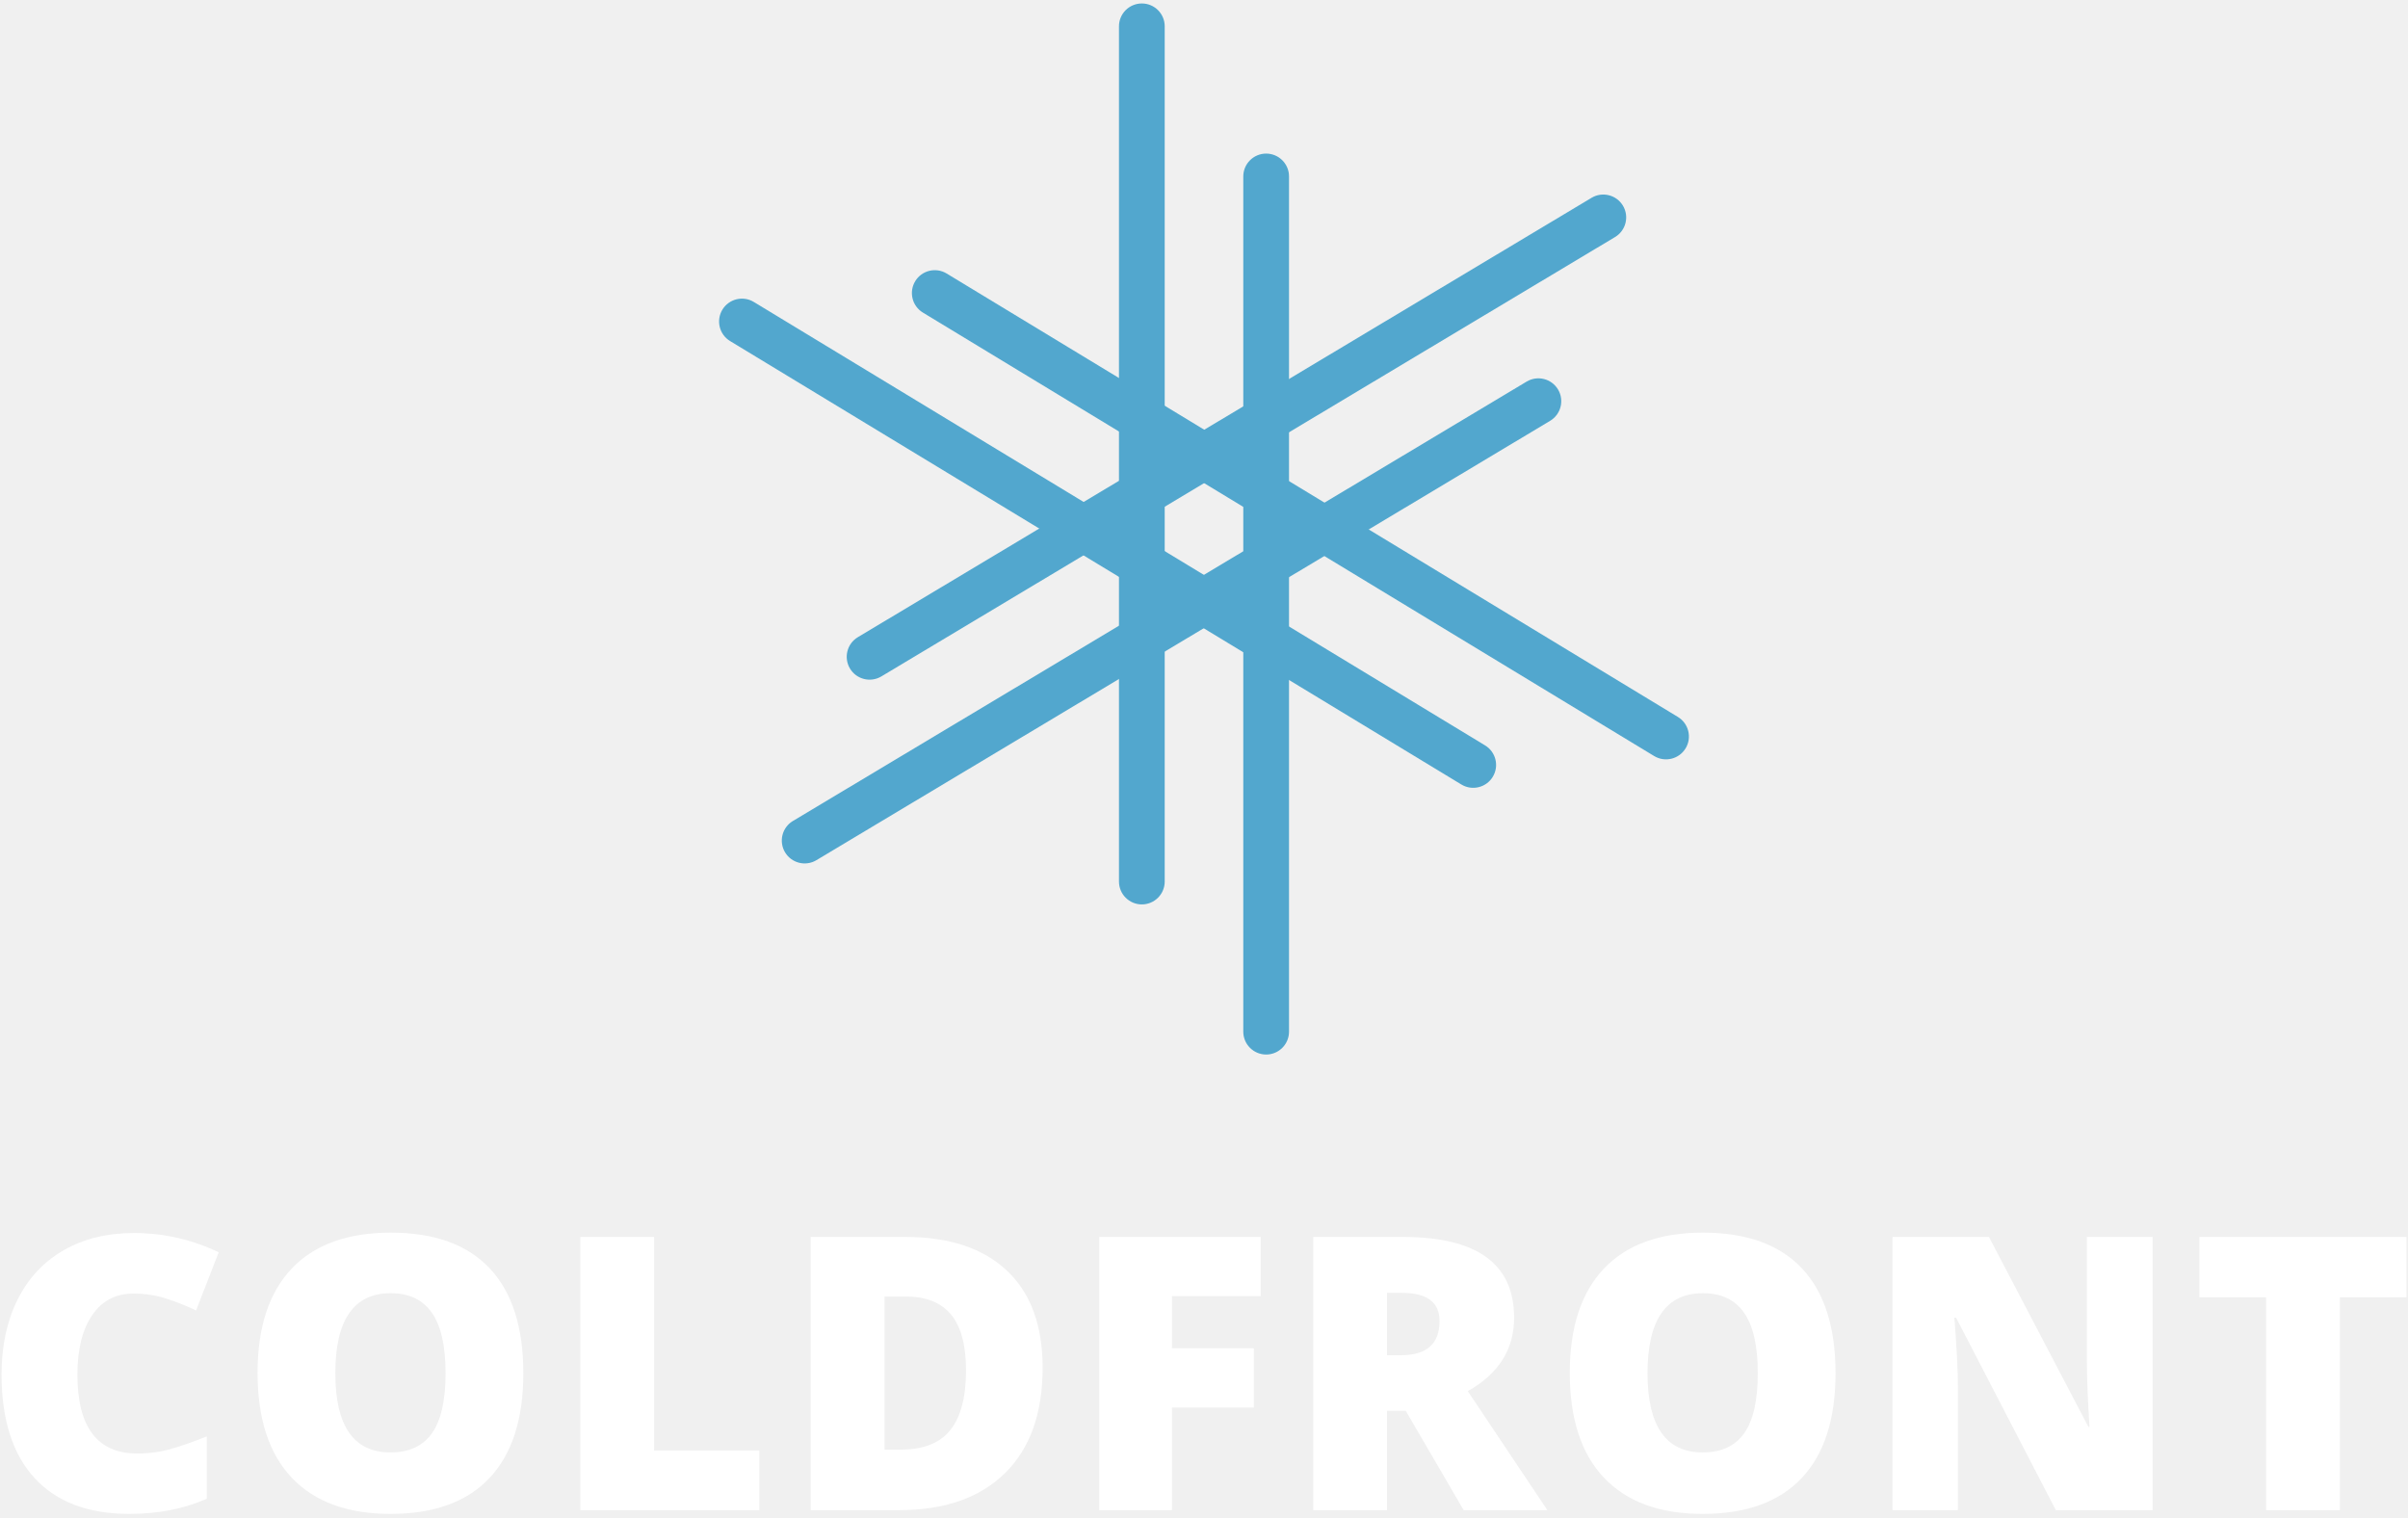
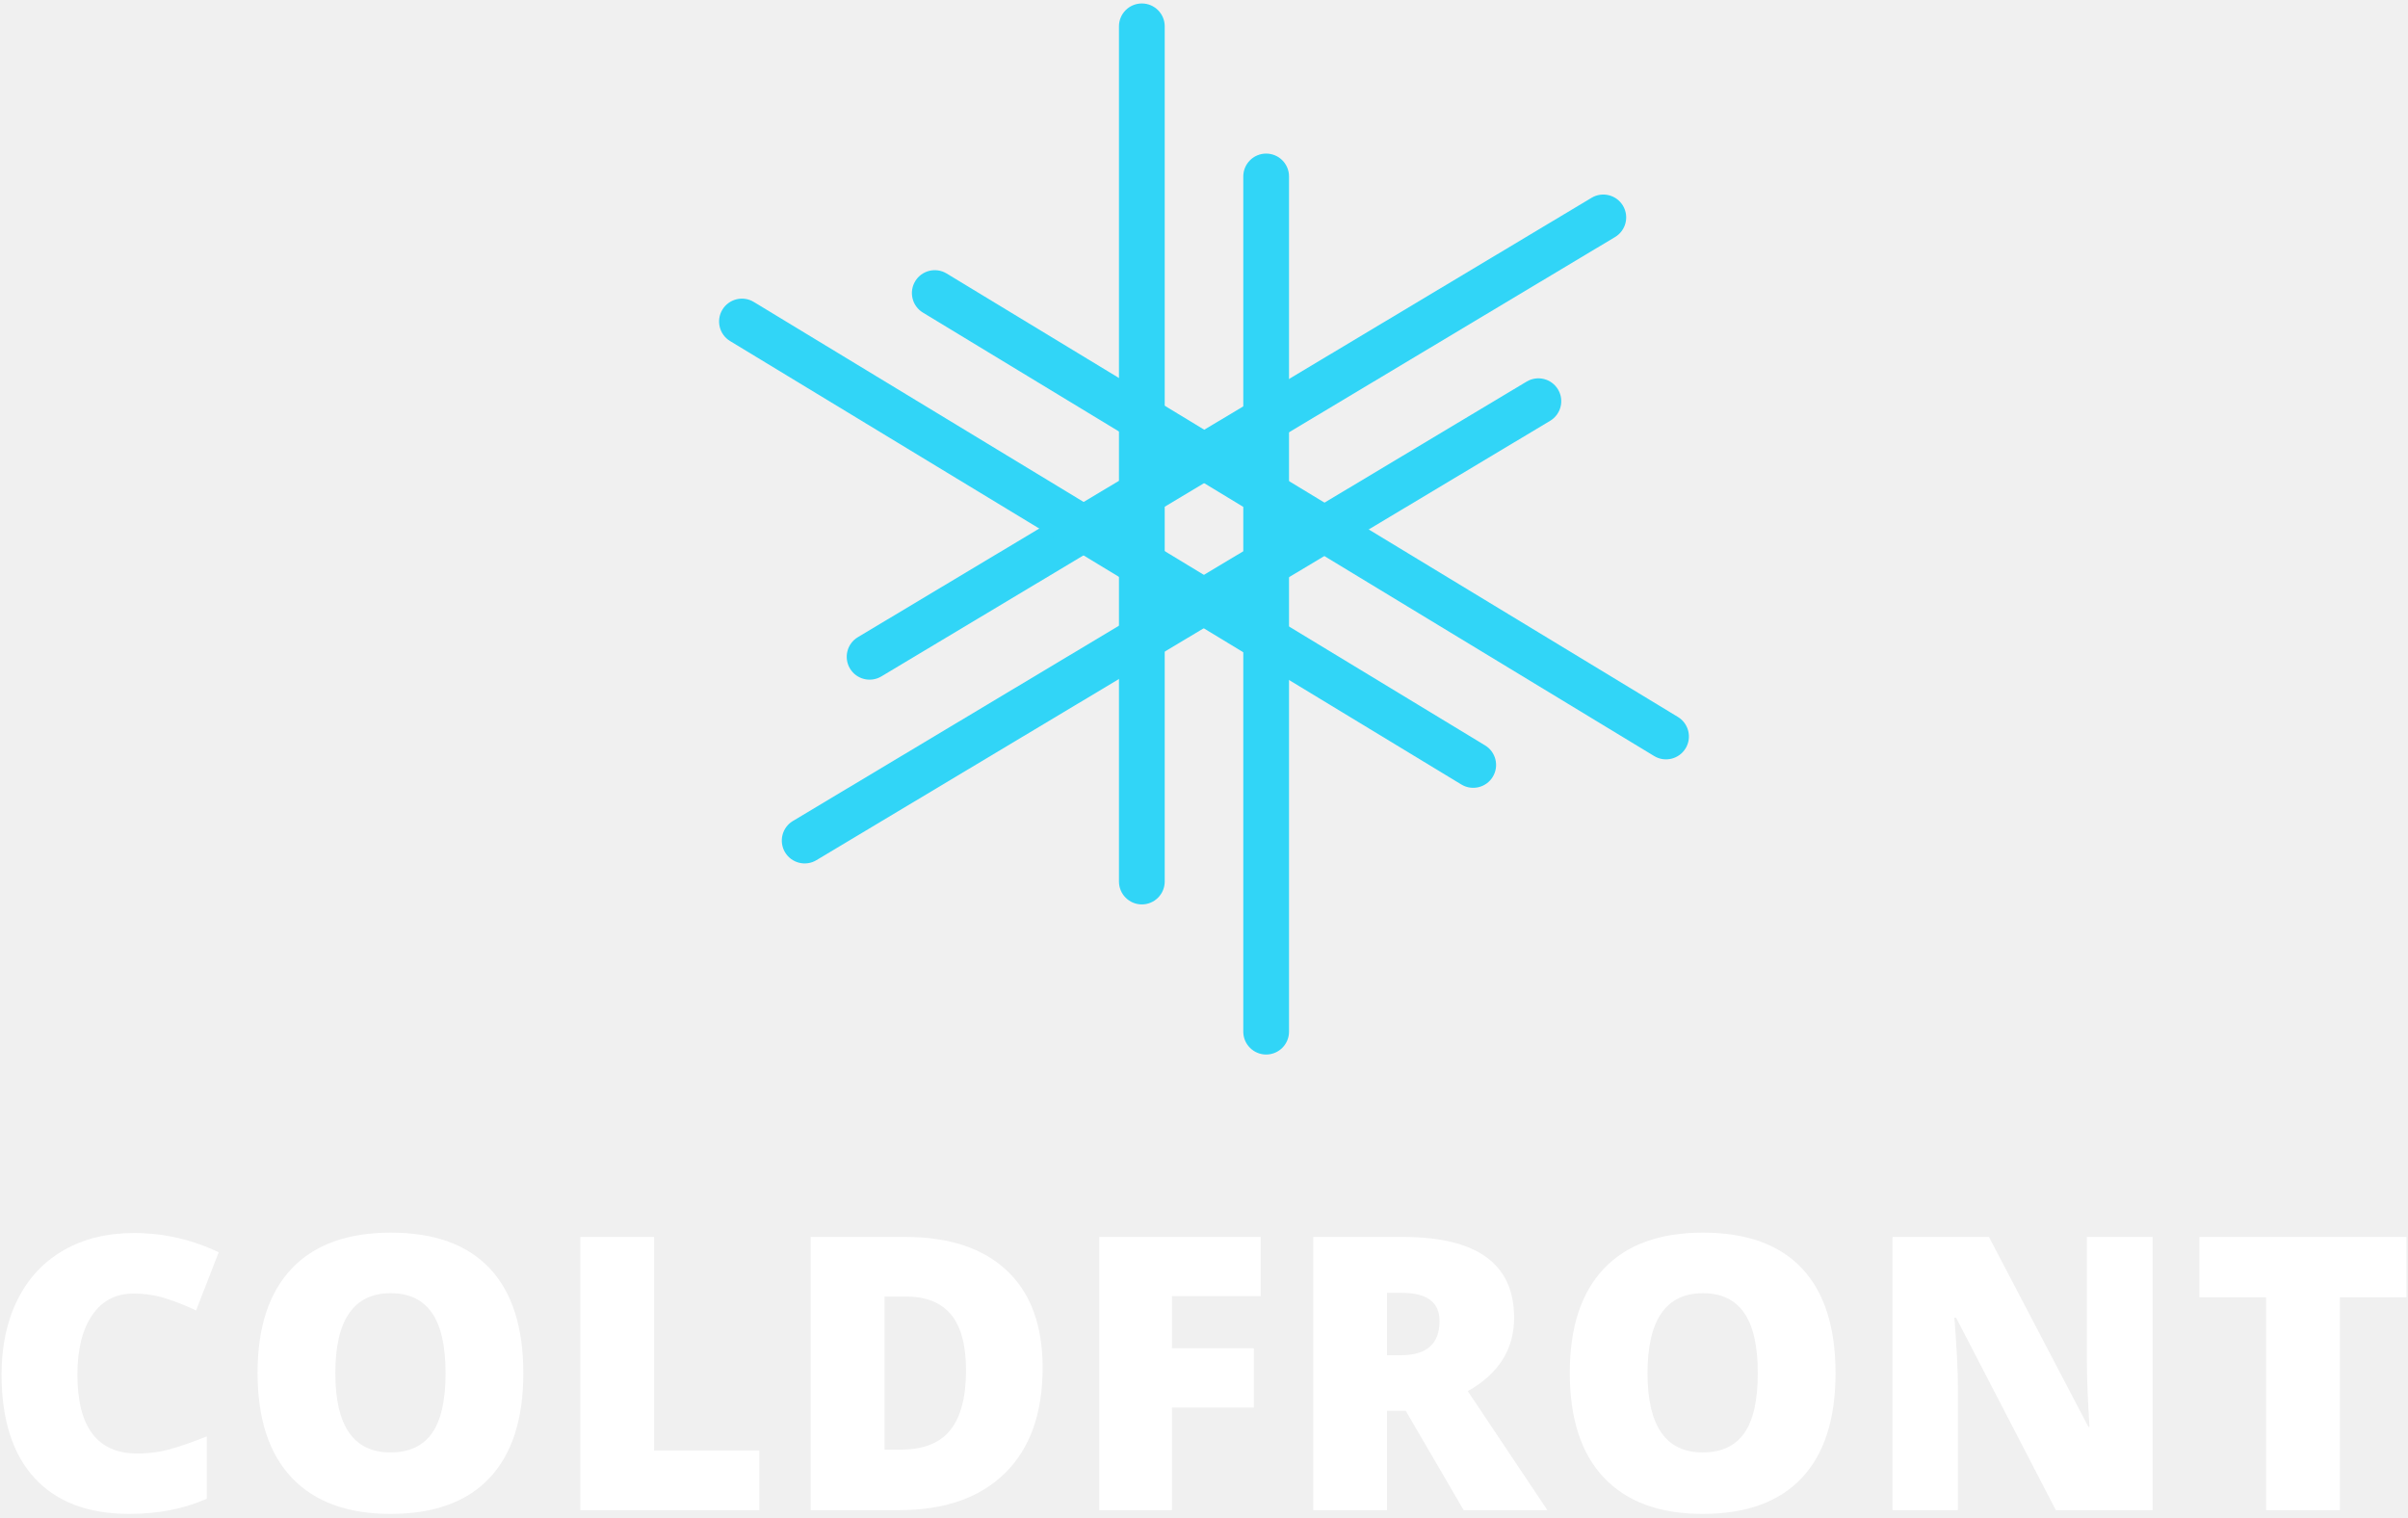
<svg xmlns="http://www.w3.org/2000/svg" width="584px" height="368px" viewBox="0 0 584 368" version="1.1">
  <description>Created with Sketch.</description>
  <defs />
  <g id="Page-1" stroke="none" stroke-width="1" fill="none" fill-rule="evenodd">
    <g id="logo" transform="translate(0, 1)">
      <g id="Group">
        <g transform="translate(0, 298)" id="Shape" fill="#FFFFFF">
          <path d="M32.331,14.723 C28.067,14.723 24.747,16.468 22.358,19.956 C19.971,23.447 18.776,28.26 18.776,34.393 C18.776,47.143 23.626,53.518 33.327,53.518 C36.256,53.518 39.1,53.11 41.846,52.291 C44.597,51.479 47.361,50.496 50.143,49.349 L50.143,64.489 C44.612,66.933 38.359,68.159 31.379,68.159 C21.379,68.159 13.71,65.259 8.379,59.457 C3.045,53.655 0.38,45.269 0.38,34.305 C0.38,27.447 1.671,21.418 4.252,16.221 C6.835,11.025 10.554,7.031 15.404,4.24 C20.253,1.44 25.958,0.039 32.511,0.039 C39.671,0.039 46.516,1.6 53.041,4.712 L47.561,18.806 C45.113,17.66 42.663,16.692 40.219,15.908 C37.768,15.12 35.14,14.723 32.331,14.723 L32.331,14.723 Z" />
          <path d="M126.919,34.033 C126.919,45.18 124.183,53.655 118.713,59.456 C113.242,65.258 105.236,68.159 94.692,68.159 C84.297,68.159 76.331,65.243 70.784,59.414 C65.24,53.579 62.468,45.092 62.468,33.943 C62.468,22.911 65.224,14.49 70.739,8.673 C76.252,2.857 84.268,-0.052 94.784,-0.052 C105.329,-0.052 113.322,2.833 118.76,8.604 C124.195,14.376 126.919,22.854 126.919,34.033 L126.919,34.033 Z M81.323,34.033 C81.323,46.844 85.778,53.246 94.691,53.246 C99.225,53.246 102.586,51.691 104.775,48.58 C106.965,45.466 108.062,40.618 108.062,34.033 C108.062,27.415 106.951,22.527 104.729,19.367 C102.509,16.211 99.19,14.632 94.782,14.632 C85.807,14.631 81.323,21.098 81.323,34.033 L81.323,34.033 Z" />
          <path d="M140.736,67.25 L140.736,0.99 L158.638,0.99 L158.638,52.793 L184.157,52.793 L184.157,67.25 L140.736,67.25 L140.736,67.25 Z" />
          <path d="M252.863,32.713 C252.863,43.774 249.82,52.291 243.73,58.279 C237.641,64.258 229.084,67.249 218.055,67.249 L196.618,67.249 L196.618,0.988 L219.551,0.988 C230.187,0.988 238.397,3.709 244.186,9.147 C249.97,14.587 252.863,22.445 252.863,32.713 L252.863,32.713 Z M234.281,33.354 C234.281,27.28 233.082,22.778 230.679,19.845 C228.274,16.915 224.626,15.45 219.73,15.45 L214.521,15.45 L214.521,52.566 L218.509,52.566 C223.947,52.566 227.935,50.99 230.476,47.829 C233.01,44.674 234.281,39.847 234.281,33.354 L234.281,33.354 Z" />
          <path d="M284.224,67.251 L266.595,67.25 L266.595,0.99 L305.754,0.99 L305.754,15.355 L284.224,15.355 L284.224,28.001 L304.078,28.001 L304.078,42.367 L284.224,42.367 L284.224,67.251 L284.224,67.251 Z" />
          <path d="M336.389,43.142 L336.389,67.253 L318.487,67.253 L318.487,0.989 L340.196,0.989 C358.206,0.989 367.21,7.517 367.21,20.57 C367.21,28.245 363.462,34.181 355.972,38.382 L375.277,67.253 L354.974,67.253 L340.923,43.143 L336.389,43.142 L336.389,43.142 Z M336.389,29.681 L339.743,29.681 C345.997,29.681 349.126,26.918 349.126,21.385 C349.126,16.824 346.058,14.543 339.929,14.543 L336.39,14.543 L336.39,29.681 L336.389,29.681 Z" />
          <path d="M445.164,34.036 C445.164,45.182 442.428,53.654 436.959,59.457 C431.49,65.258 423.48,68.16 412.936,68.16 C402.543,68.16 394.575,65.242 389.032,59.414 C383.485,53.578 380.714,45.09 380.714,33.942 C380.714,22.91 383.47,14.49 388.985,8.674 C394.499,2.855 402.514,-0.053 413.028,-0.053 C423.573,-0.053 431.563,2.833 437.007,8.604 C442.442,14.376 445.164,22.854 445.164,34.036 L445.164,34.036 Z M399.567,34.036 C399.567,46.845 404.022,53.248 412.936,53.248 C417.471,53.248 420.831,51.691 423.02,48.581 C425.213,45.467 426.307,40.618 426.307,34.036 C426.307,27.415 425.198,22.529 422.975,19.368 C420.756,16.211 417.438,14.635 413.028,14.635 C404.053,14.634 399.567,21.098 399.567,34.036 L399.567,34.036 Z" />
          <path d="M522.071,67.255 L498.594,67.255 L474.391,20.57 L473.985,20.57 C474.559,27.912 474.846,33.514 474.846,37.383 L474.846,67.251 L458.983,67.251 L458.983,0.987 L482.372,0.987 L506.481,47.039 L506.754,47.039 C506.332,40.36 506.119,34.998 506.119,30.948 L506.119,0.99 L522.07,0.99 L522.07,67.255 L522.071,67.255 Z" />
          <path d="M567.481,67.255 L549.583,67.255 L549.583,15.633 L533.405,15.633 L533.405,0.992 L583.622,0.992 L583.622,15.633 L567.483,15.633 L567.483,67.255 L567.481,67.255 L567.481,67.255 Z" />
        </g>
-         <g transform="translate(174, 0)" id="Shape" fill="#2A95C5" opacity="0.8">
+         <g transform="translate(174, 0)" id="Shape" fill="#01cef9" opacity="0.8">
          <path d="M219.602,48.88 C218.028,46.253 214.622,45.401 211.995,46.971 L34.051,153.531 C31.422,155.105 30.57,158.513 32.14,161.139 C33.714,163.766 37.119,164.621 39.751,163.048 L217.694,56.487 C220.321,54.915 221.176,51.508 219.602,48.88 L219.602,48.88 Z" />
          <path d="M203.858,93.451 C202.282,90.824 198.878,89.97 196.251,91.543 L18.305,198.105 C15.678,199.676 14.821,203.084 16.396,205.711 C17.97,208.338 21.376,209.19 24.002,207.616 L201.949,101.057 C204.574,99.484 205.432,96.076 203.858,93.451 L203.858,93.451 Z" />
          <path d="M1.2,74.098 C-0.39,76.718 0.448,80.128 3.065,81.715 L180.418,189.261 C183.037,190.85 186.449,190.015 188.035,187.395 C189.625,184.776 188.787,181.366 186.168,179.776 L8.818,72.232 C6.197,70.644 2.789,71.48 1.2,74.098 L1.2,74.098 Z" />
          <path d="M47.964,67.194 C46.375,69.815 47.212,73.226 49.831,74.814 L227.18,182.362 C229.801,183.946 233.209,183.111 234.799,180.494 C236.389,177.874 235.551,174.465 232.932,172.877 L55.582,65.33 C52.963,63.744 49.552,64.578 47.964,67.194 L47.964,67.194 Z" />
          <path d="M102.927,-0.16 C99.861,-0.16 97.378,2.323 97.378,5.385 L97.378,212.796 C97.378,215.857 99.86,218.343 102.927,218.343 C105.985,218.343 108.472,215.857 108.472,212.796 L108.472,5.385 C108.472,2.324 105.985,-0.16 102.927,-0.16 L102.927,-0.16 Z" />
          <path d="M133.074,36.249 C130.012,36.249 127.527,38.731 127.527,41.793 L127.527,249.203 C127.527,252.265 130.013,254.75 133.074,254.75 C136.136,254.75 138.619,252.266 138.619,249.203 L138.619,41.793 C138.621,38.731 136.137,36.249 133.074,36.249 L133.074,36.249 Z" />
        </g>
      </g>
    </g>
  </g>
</svg>
